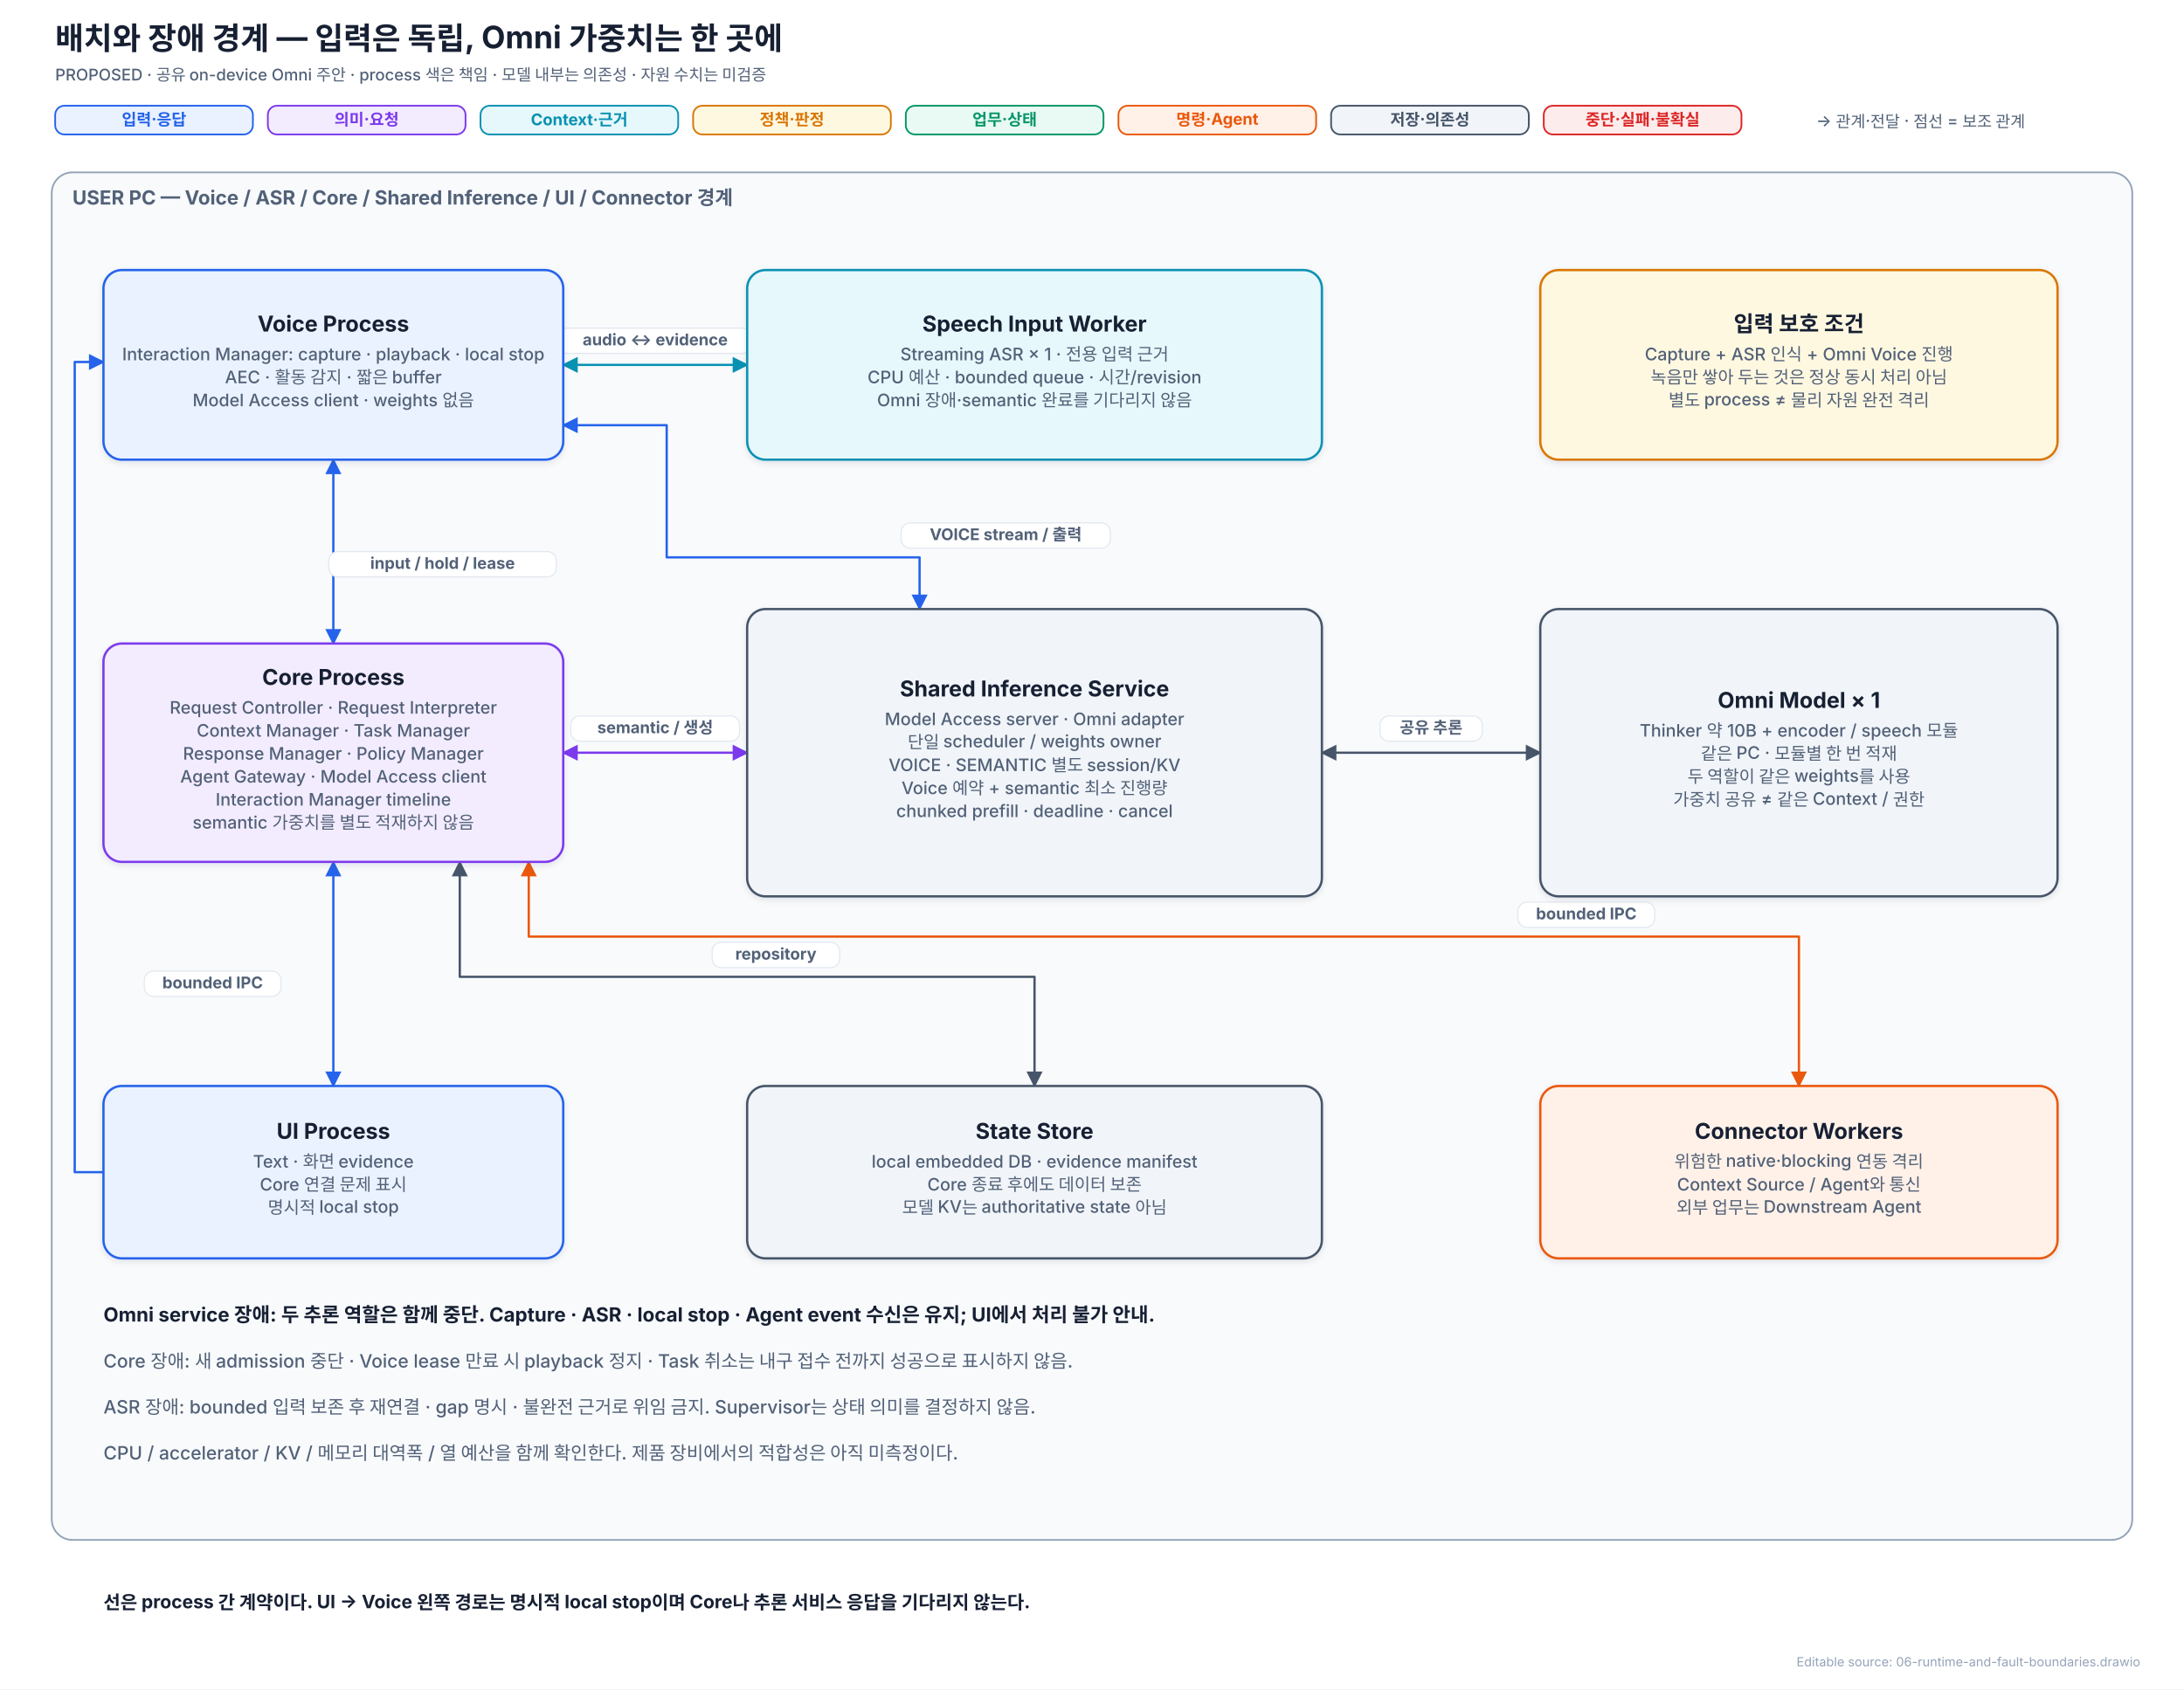
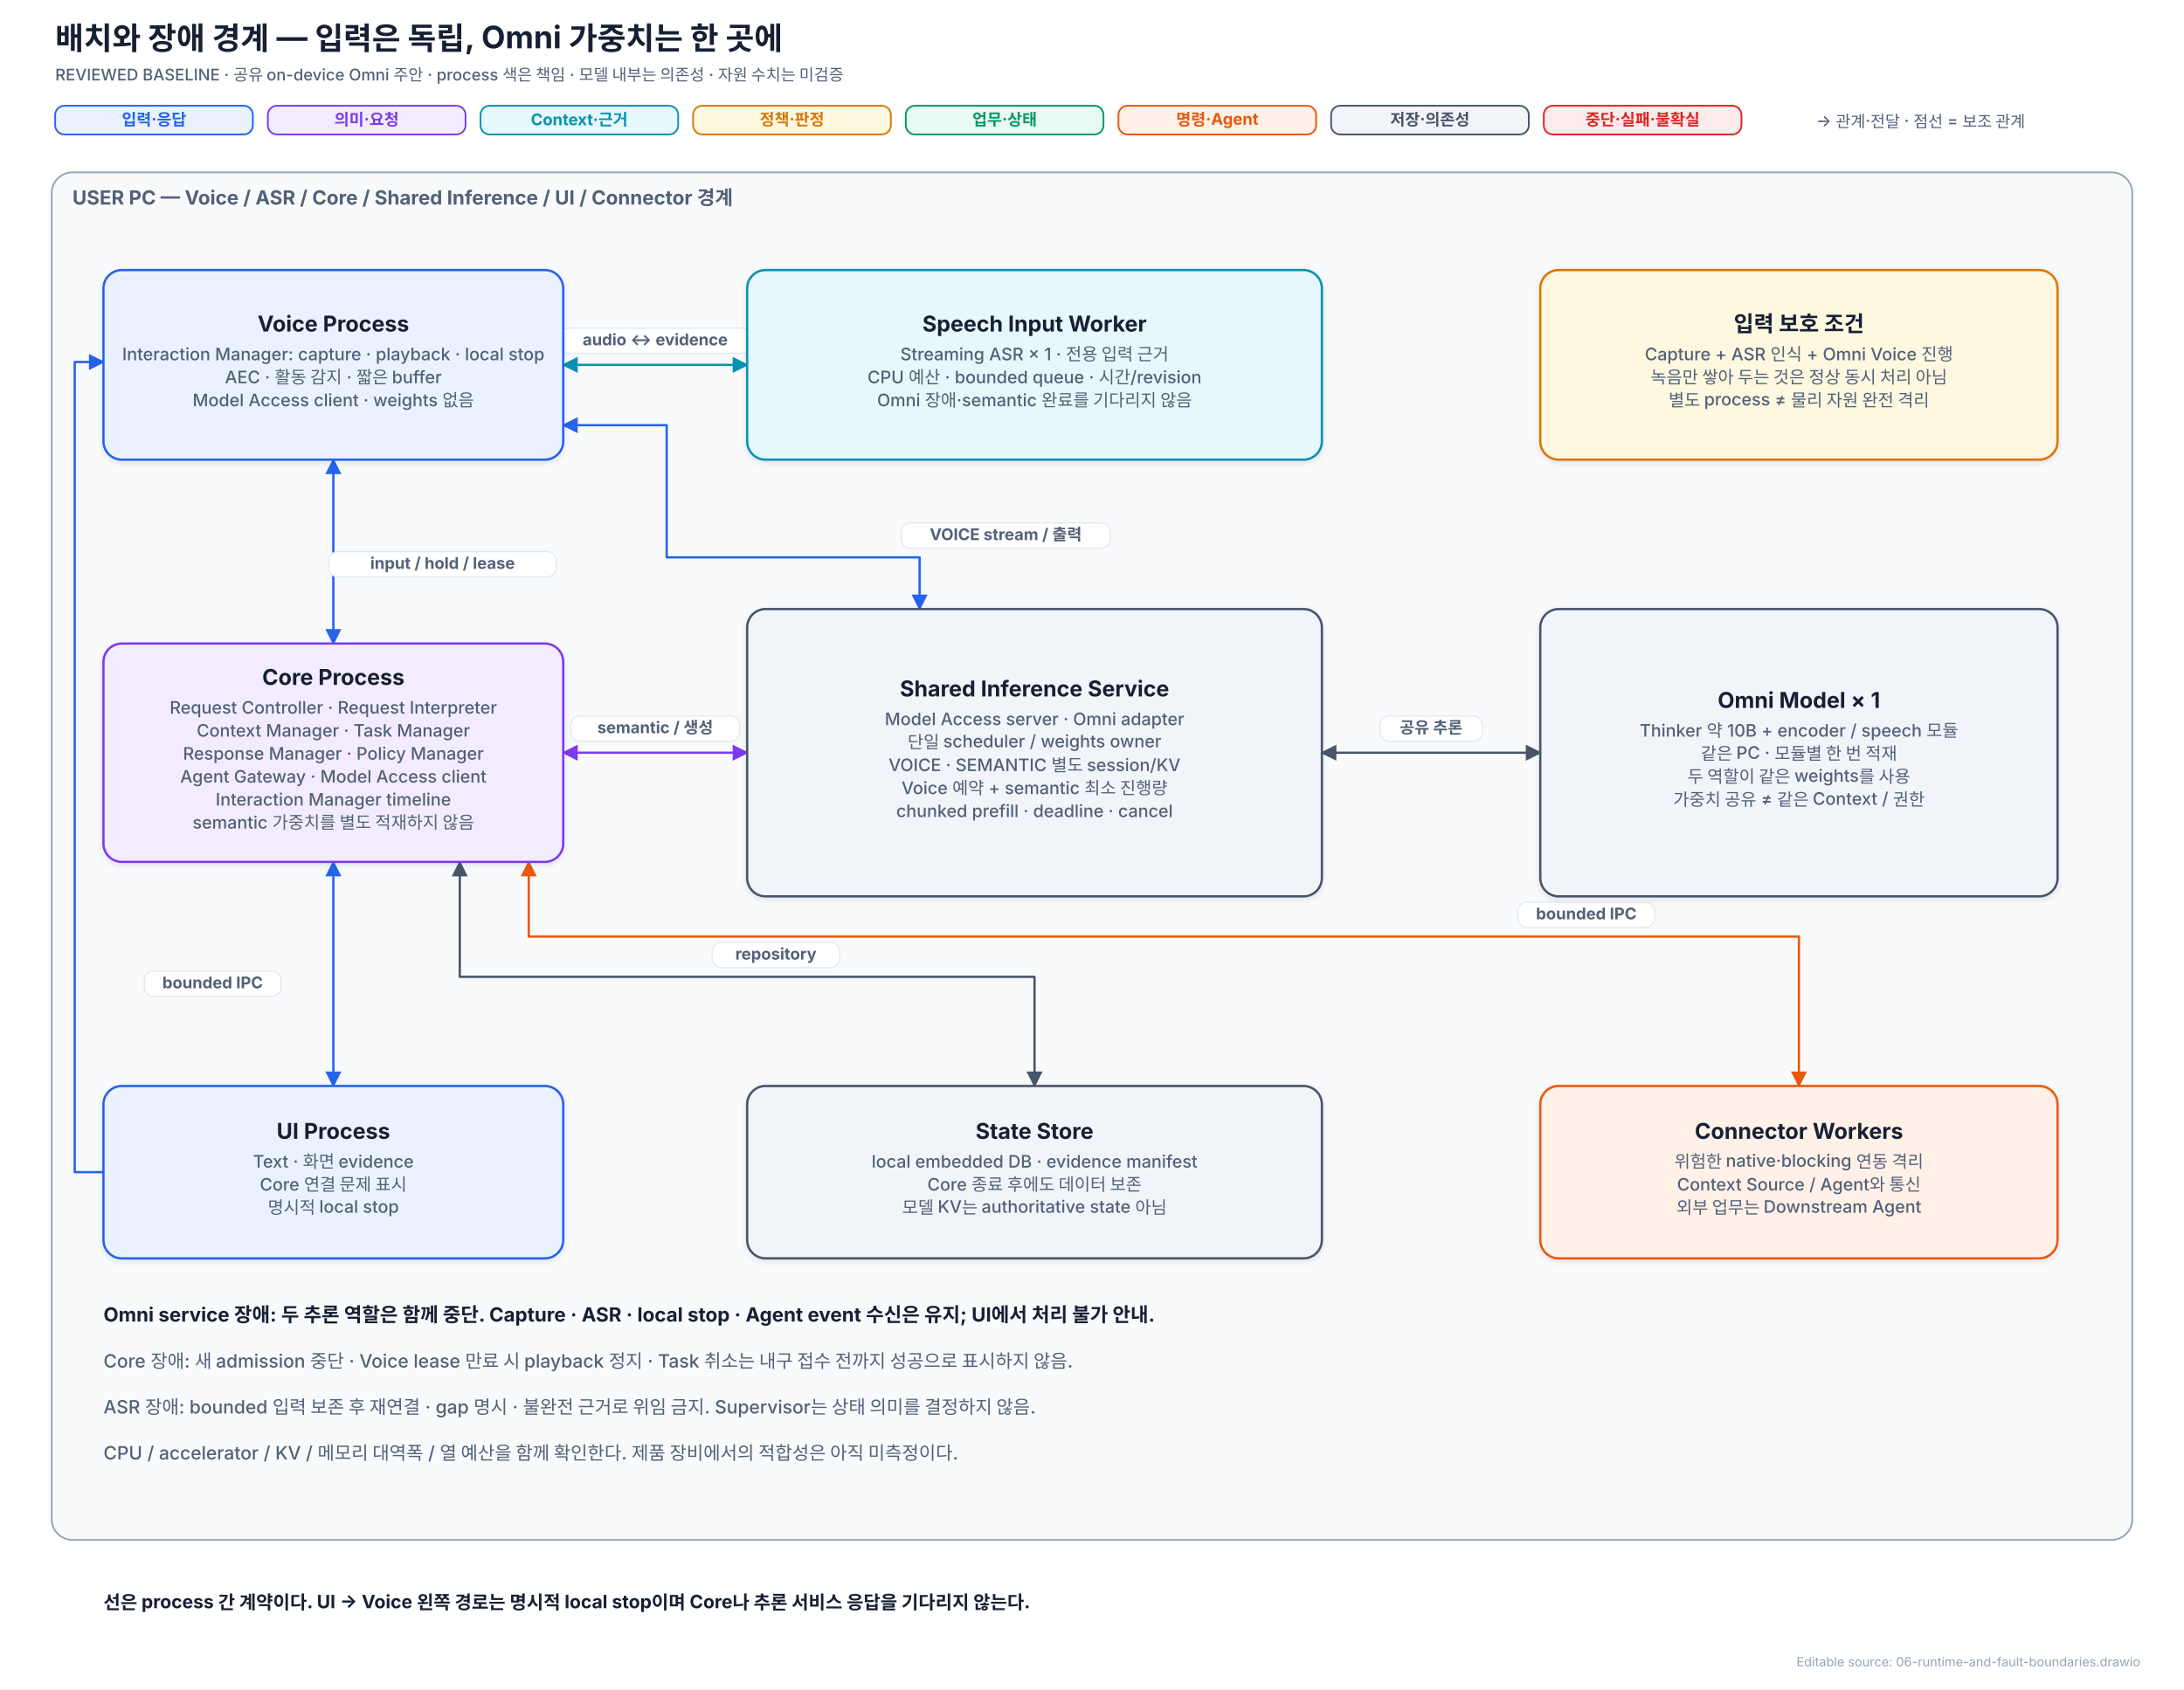
<svg xmlns="http://www.w3.org/2000/svg" width="1900" height="1470" viewBox="0 0 1900 1470" role="img" aria-labelledby="title desc">
  <defs>
    <marker id="arrow" viewBox="0 0 10 10" refX="9" refY="5" markerWidth="7" markerHeight="7" orient="auto-start-reverse">
      <path d="M 0 0 L 10 5 L 0 10 z" fill="#64748B" />
    </marker>
    <marker id="arrow-blue" viewBox="0 0 10 10" refX="9" refY="5" markerWidth="7" markerHeight="7" orient="auto-start-reverse">
      <path d="M 0 0 L 10 5 L 0 10 z" fill="#2563EB" />
    </marker>
    <marker id="arrow-cyan" viewBox="0 0 10 10" refX="9" refY="5" markerWidth="7" markerHeight="7" orient="auto-start-reverse">
      <path d="M 0 0 L 10 5 L 0 10 z" fill="#0891B2" />
    </marker>
    <marker id="arrow-purple" viewBox="0 0 10 10" refX="9" refY="5" markerWidth="7" markerHeight="7" orient="auto-start-reverse">
      <path d="M 0 0 L 10 5 L 0 10 z" fill="#7C3AED" />
    </marker>
    <marker id="arrow-green" viewBox="0 0 10 10" refX="9" refY="5" markerWidth="7" markerHeight="7" orient="auto-start-reverse">
      <path d="M 0 0 L 10 5 L 0 10 z" fill="#059669" />
    </marker>
    <marker id="arrow-orange" viewBox="0 0 10 10" refX="9" refY="5" markerWidth="7" markerHeight="7" orient="auto-start-reverse">
      <path d="M 0 0 L 10 5 L 0 10 z" fill="#EA580C" />
    </marker>
    <marker id="arrow-amber" viewBox="0 0 10 10" refX="9" refY="5" markerWidth="7" markerHeight="7" orient="auto-start-reverse">
      <path d="M 0 0 L 10 5 L 0 10 z" fill="#D97706" />
    </marker>
    <marker id="arrow-gray" viewBox="0 0 10 10" refX="9" refY="5" markerWidth="7" markerHeight="7" orient="auto-start-reverse">
      <path d="M 0 0 L 10 5 L 0 10 z" fill="#475569" />
    </marker>
    <marker id="arrow-red" viewBox="0 0 10 10" refX="9" refY="5" markerWidth="7" markerHeight="7" orient="auto-start-reverse">
      <path d="M 0 0 L 10 5 L 0 10 z" fill="#DC2626" />
    </marker>
    <filter id="shadow" x="-10%" y="-10%" width="120%" height="140%">
      <feDropShadow dx="0" dy="2" stdDeviation="3" flood-color="#0F172A" flood-opacity="0.10" />
    </filter>
  </defs>
  <rect width="1900" height="1470" fill="#FFFFFF" />
  <text x="48" y="43" font-family="Inter, Arial, sans-serif" font-size="27" font-weight="750" fill="#172033">배치와 장애 경계 — 입력은 독립, Omni 가중치는 한 곳에</text>
-   <text x="48" y="70" font-family="Inter, Arial, sans-serif" font-size="14" font-weight="500" fill="#526178">PROPOSED · 공유 on-device Omni 주안 · process 색은 책임 · 모델 내부는 의존성 · 자원 수치는 미검증</text>
+   <text x="48" y="70" font-family="Inter, Arial, sans-serif" font-size="14" font-weight="500" fill="#526178">REVIEWED BASELINE · 공유 on-device Omni 주안 · process 색은 책임 · 모델 내부는 의존성 · 자원 수치는 미검증</text>
  <rect x="45" y="150" width="1810" height="1190" rx="18" fill="#F8FAFC" stroke="#94A3B8" stroke-width="1.5" />
  <text x="63" y="178" font-family="Inter, Arial, sans-serif" font-size="17" font-weight="750" fill="#526178">USER PC — Voice / ASR / Core / Shared Inference / UI / Connector 경계</text>
  <polyline points="490,317.5 650,317.5" fill="none" stroke="#0891B2" stroke-width="2" stroke-linejoin="round" stroke-linecap="round" marker-end="url(#arrow-cyan)" marker-start="url(#arrow-cyan)" />
  <rect x="486.0" y="285.5" width="168" height="22" rx="8" fill="#FFFFFF" stroke="#E2E8F0" />
  <text x="570.0" y="300.5" text-anchor="middle" font-family="Inter, Arial, sans-serif" font-size="14" font-weight="650" fill="#526178">audio ↔ evidence</text>
  <polyline points="490,655.0 650,655.0" fill="none" stroke="#7C3AED" stroke-width="2" stroke-linejoin="round" stroke-linecap="round" marker-end="url(#arrow-purple)" marker-start="url(#arrow-purple)" />
  <rect x="496.5" y="623.0" width="147" height="22" rx="8" fill="#FFFFFF" stroke="#E2E8F0" />
  <text x="570.0" y="638.0" text-anchor="middle" font-family="Inter, Arial, sans-serif" font-size="14" font-weight="650" fill="#526178">semantic / 생성</text>
  <polyline points="1150,655.0 1340,655.0" fill="none" stroke="#475569" stroke-width="2" stroke-linejoin="round" stroke-linecap="round" marker-end="url(#arrow-gray)" marker-start="url(#arrow-gray)" />
  <rect x="1200.5" y="623.0" width="89" height="22" rx="8" fill="#FFFFFF" stroke="#E2E8F0" />
  <text x="1245.0" y="638.0" text-anchor="middle" font-family="Inter, Arial, sans-serif" font-size="14" font-weight="650" fill="#526178">공유 추론</text>
  <polyline points="290,400 290,560" fill="none" stroke="#2563EB" stroke-width="2" stroke-linejoin="round" stroke-linecap="round" marker-end="url(#arrow-blue)" marker-start="url(#arrow-blue)" />
  <rect x="286.0" y="480" width="198" height="22" rx="8" fill="#FFFFFF" stroke="#E2E8F0" />
  <text x="385" y="495" text-anchor="middle" font-family="Inter, Arial, sans-serif" font-size="14" font-weight="650" fill="#526178">input / hold / lease</text>
  <polyline points="490,370 580,370 580,485 800,485 800,530" fill="none" stroke="#2563EB" stroke-width="2" stroke-linejoin="round" stroke-linecap="round" marker-end="url(#arrow-blue)" marker-start="url(#arrow-blue)" />
  <rect x="784.0" y="455" width="182" height="22" rx="8" fill="#FFFFFF" stroke="#E2E8F0" />
  <text x="875" y="470" text-anchor="middle" font-family="Inter, Arial, sans-serif" font-size="14" font-weight="650" fill="#526178">VOICE stream / 출력</text>
  <polyline points="290,750 290,945" fill="none" stroke="#2563EB" stroke-width="2" stroke-linejoin="round" stroke-linecap="round" marker-end="url(#arrow-blue)" marker-start="url(#arrow-blue)" />
  <rect x="125.5" y="845" width="119" height="22" rx="8" fill="#FFFFFF" stroke="#E2E8F0" />
  <text x="185" y="860" text-anchor="middle" font-family="Inter, Arial, sans-serif" font-size="14" font-weight="650" fill="#526178">bounded IPC</text>
  <polyline points="400,750 400,850 900,850 900,945" fill="none" stroke="#475569" stroke-width="2" stroke-linejoin="round" stroke-linecap="round" marker-end="url(#arrow-gray)" marker-start="url(#arrow-gray)" />
  <rect x="619.5" y="820" width="111" height="22" rx="8" fill="#FFFFFF" stroke="#E2E8F0" />
  <text x="675" y="835" text-anchor="middle" font-family="Inter, Arial, sans-serif" font-size="14" font-weight="650" fill="#526178">repository</text>
  <polyline points="460,750 460,815 1565,815 1565,945" fill="none" stroke="#EA580C" stroke-width="2" stroke-linejoin="round" stroke-linecap="round" marker-end="url(#arrow-orange)" marker-start="url(#arrow-orange)" />
  <rect x="1320.5" y="785" width="119" height="22" rx="8" fill="#FFFFFF" stroke="#E2E8F0" />
  <text x="1380" y="800" text-anchor="middle" font-family="Inter, Arial, sans-serif" font-size="14" font-weight="650" fill="#526178">bounded IPC</text>
  <polyline points="90,1020 65,1020 65,315 90,315" fill="none" stroke="#2563EB" stroke-width="2" stroke-linejoin="round" stroke-linecap="round" marker-end="url(#arrow-blue)" />
  <rect x="90" y="235" width="400" height="165" rx="16" fill="#EAF2FF" stroke="#2563EB" stroke-width="2" filter="url(#shadow)" />
  <g font-family="Inter, Arial, sans-serif">
    <text x="290.0" y="288.5" text-anchor="middle" font-size="19" font-weight="700" fill="#172033">Voice Process</text>
    <text x="290.0" y="313.5" text-anchor="middle" font-size="15" font-weight="500" fill="#526178">Interaction Manager: capture · playback · local stop</text>
    <text x="290.0" y="333.5" text-anchor="middle" font-size="15" font-weight="500" fill="#526178">AEC · 활동 감지 · 짧은 buffer</text>
    <text x="290.0" y="353.5" text-anchor="middle" font-size="15" font-weight="500" fill="#526178">Model Access client · weights 없음</text>
  </g>
  <rect x="650" y="235" width="500" height="165" rx="16" fill="#E6F8FB" stroke="#0891B2" stroke-width="2" filter="url(#shadow)" />
  <g font-family="Inter, Arial, sans-serif">
    <text x="900.0" y="288.5" text-anchor="middle" font-size="19" font-weight="700" fill="#172033">Speech Input Worker</text>
    <text x="900.0" y="313.5" text-anchor="middle" font-size="15" font-weight="500" fill="#526178">Streaming ASR × 1 · 전용 입력 근거</text>
    <text x="900.0" y="333.5" text-anchor="middle" font-size="15" font-weight="500" fill="#526178">CPU 예산 · bounded queue · 시간/revision</text>
    <text x="900.0" y="353.5" text-anchor="middle" font-size="15" font-weight="500" fill="#526178">Omni 장애·semantic 완료를 기다리지 않음</text>
  </g>
  <rect x="1340" y="235" width="450" height="165" rx="16" fill="#FFF8E1" stroke="#D97706" stroke-width="2" filter="url(#shadow)" />
  <g font-family="Inter, Arial, sans-serif">
    <text x="1565.0" y="288.5" text-anchor="middle" font-size="19" font-weight="700" fill="#172033">입력 보호 조건</text>
    <text x="1565.0" y="313.5" text-anchor="middle" font-size="15" font-weight="500" fill="#526178">Capture + ASR 인식 + Omni Voice 진행</text>
    <text x="1565.0" y="333.5" text-anchor="middle" font-size="15" font-weight="500" fill="#526178">녹음만 쌓아 두는 것은 정상 동시 처리 아님</text>
    <text x="1565.0" y="353.5" text-anchor="middle" font-size="15" font-weight="500" fill="#526178">별도 process ≠ 물리 자원 완전 격리</text>
  </g>
  <rect x="90" y="560" width="400" height="190" rx="16" fill="#F3ECFF" stroke="#7C3AED" stroke-width="2" filter="url(#shadow)" />
  <g font-family="Inter, Arial, sans-serif">
    <text x="290.0" y="596.0" text-anchor="middle" font-size="19" font-weight="700" fill="#172033">Core Process</text>
    <text x="290.0" y="621.0" text-anchor="middle" font-size="15" font-weight="500" fill="#526178">Request Controller · Request Interpreter</text>
    <text x="290.0" y="641.0" text-anchor="middle" font-size="15" font-weight="500" fill="#526178">Context Manager · Task Manager</text>
    <text x="290.0" y="661.0" text-anchor="middle" font-size="15" font-weight="500" fill="#526178">Response Manager · Policy Manager</text>
    <text x="290.0" y="681.0" text-anchor="middle" font-size="15" font-weight="500" fill="#526178">Agent Gateway · Model Access client</text>
    <text x="290.0" y="701.0" text-anchor="middle" font-size="15" font-weight="500" fill="#526178">Interaction Manager timeline</text>
    <text x="290.0" y="721.0" text-anchor="middle" font-size="15" font-weight="500" fill="#526178">semantic 가중치를 별도 적재하지 않음</text>
  </g>
  <rect x="650" y="530" width="500" height="250" rx="16" fill="#F1F5F9" stroke="#475569" stroke-width="2" filter="url(#shadow)" />
  <g font-family="Inter, Arial, sans-serif">
    <text x="900.0" y="606.0" text-anchor="middle" font-size="19" font-weight="700" fill="#172033">Shared Inference Service</text>
    <text x="900.0" y="631.0" text-anchor="middle" font-size="15" font-weight="500" fill="#526178">Model Access server · Omni adapter</text>
    <text x="900.0" y="651.0" text-anchor="middle" font-size="15" font-weight="500" fill="#526178">단일 scheduler / weights owner</text>
    <text x="900.0" y="671.0" text-anchor="middle" font-size="15" font-weight="500" fill="#526178">VOICE · SEMANTIC 별도 session/KV</text>
    <text x="900.0" y="691.0" text-anchor="middle" font-size="15" font-weight="500" fill="#526178">Voice 예약 + semantic 최소 진행량</text>
    <text x="900.0" y="711.0" text-anchor="middle" font-size="15" font-weight="500" fill="#526178">chunked prefill · deadline · cancel</text>
  </g>
  <rect x="1340" y="530" width="450" height="250" rx="16" fill="#F1F5F9" stroke="#475569" stroke-width="2" filter="url(#shadow)" />
  <g font-family="Inter, Arial, sans-serif">
    <text x="1565.0" y="616.0" text-anchor="middle" font-size="19" font-weight="700" fill="#172033">Omni Model × 1</text>
    <text x="1565.0" y="641.0" text-anchor="middle" font-size="15" font-weight="500" fill="#526178">Thinker 약 10B + encoder / speech 모듈</text>
    <text x="1565.0" y="661.0" text-anchor="middle" font-size="15" font-weight="500" fill="#526178">같은 PC · 모듈별 한 번 적재</text>
    <text x="1565.0" y="681.0" text-anchor="middle" font-size="15" font-weight="500" fill="#526178">두 역할이 같은 weights를 사용</text>
    <text x="1565.0" y="701.0" text-anchor="middle" font-size="15" font-weight="500" fill="#526178">가중치 공유 ≠ 같은 Context / 권한</text>
  </g>
  <rect x="90" y="945" width="400" height="150" rx="16" fill="#EAF2FF" stroke="#2563EB" stroke-width="2" filter="url(#shadow)" />
  <g font-family="Inter, Arial, sans-serif">
    <text x="290.0" y="991.0" text-anchor="middle" font-size="19" font-weight="700" fill="#172033">UI Process</text>
    <text x="290.0" y="1016.0" text-anchor="middle" font-size="15" font-weight="500" fill="#526178">Text · 화면 evidence</text>
    <text x="290.0" y="1036.0" text-anchor="middle" font-size="15" font-weight="500" fill="#526178">Core 연결 문제 표시</text>
    <text x="290.0" y="1056.0" text-anchor="middle" font-size="15" font-weight="500" fill="#526178">명시적 local stop</text>
  </g>
  <rect x="650" y="945" width="500" height="150" rx="16" fill="#F1F5F9" stroke="#475569" stroke-width="2" filter="url(#shadow)" />
  <g font-family="Inter, Arial, sans-serif">
    <text x="900.0" y="991.0" text-anchor="middle" font-size="19" font-weight="700" fill="#172033">State Store</text>
    <text x="900.0" y="1016.0" text-anchor="middle" font-size="15" font-weight="500" fill="#526178">local embedded DB · evidence manifest</text>
    <text x="900.0" y="1036.0" text-anchor="middle" font-size="15" font-weight="500" fill="#526178">Core 종료 후에도 데이터 보존</text>
    <text x="900.0" y="1056.0" text-anchor="middle" font-size="15" font-weight="500" fill="#526178">모델 KV는 authoritative state 아님</text>
  </g>
  <rect x="1340" y="945" width="450" height="150" rx="16" fill="#FFF1E8" stroke="#EA580C" stroke-width="2" filter="url(#shadow)" />
  <g font-family="Inter, Arial, sans-serif">
    <text x="1565.0" y="991.0" text-anchor="middle" font-size="19" font-weight="700" fill="#172033">Connector Workers</text>
    <text x="1565.0" y="1016.0" text-anchor="middle" font-size="15" font-weight="500" fill="#526178">위험한 native·blocking 연동 격리</text>
    <text x="1565.0" y="1036.0" text-anchor="middle" font-size="15" font-weight="500" fill="#526178">Context Source / Agent와 통신</text>
    <text x="1565.0" y="1056.0" text-anchor="middle" font-size="15" font-weight="500" fill="#526178">외부 업무는 Downstream Agent</text>
  </g>
  <text x="1580" y="110" text-anchor="start" font-family="Inter, Arial, sans-serif" font-size="14" font-weight="500" fill="#526178">→ 관계·전달  ·  점선 = 보조 관계</text>
  <text x="90" y="1150" text-anchor="start" font-family="Inter, Arial, sans-serif" font-size="17" font-weight="700" fill="#172033">Omni service 장애: 두 추론 역할은 함께 중단. Capture · ASR · local stop · Agent event 수신은 유지; UI에서 처리 불가 안내.</text>
  <text x="90" y="1190" text-anchor="start" font-family="Inter, Arial, sans-serif" font-size="16" font-weight="500" fill="#526178">Core 장애: 새 admission 중단 · Voice lease 만료 시 playback 정지 · Task 취소는 내구 접수 전까지 성공으로 표시하지 않음.</text>
  <text x="90" y="1230" text-anchor="start" font-family="Inter, Arial, sans-serif" font-size="16" font-weight="500" fill="#526178">ASR 장애: bounded 입력 보존 후 재연결 · gap 명시 · 불완전 근거로 위임 금지. Supervisor는 상태 의미를 결정하지 않음.</text>
  <text x="90" y="1270" text-anchor="start" font-family="Inter, Arial, sans-serif" font-size="16" font-weight="500" fill="#526178">CPU / accelerator / KV / 메모리 대역폭 / 열 예산을 함께 확인한다. 제품 장비에서의 적합성은 아직 미측정이다.</text>
  <text x="90" y="1400" text-anchor="start" font-family="Inter, Arial, sans-serif" font-size="16" font-weight="700" fill="#172033">선은 process 간 계약이다. UI → Voice 왼쪽 경로는 명시적 local stop이며 Core나 추론 서비스 응답을 기다리지 않는다.</text>
  <rect x="48" y="92" width="172" height="25" rx="8" fill="#EAF2FF" stroke="#2563EB" stroke-width="1.5" />
  <text x="134.0" y="109" text-anchor="middle" font-family="Inter, Arial, sans-serif" font-size="14" font-weight="700" fill="#2563EB">입력·응답</text>
  <rect x="233" y="92" width="172" height="25" rx="8" fill="#F3ECFF" stroke="#7C3AED" stroke-width="1.5" />
  <text x="319.0" y="109" text-anchor="middle" font-family="Inter, Arial, sans-serif" font-size="14" font-weight="700" fill="#7C3AED">의미·요청</text>
  <rect x="418" y="92" width="172" height="25" rx="8" fill="#E6F8FB" stroke="#0891B2" stroke-width="1.5" />
  <text x="504.0" y="109" text-anchor="middle" font-family="Inter, Arial, sans-serif" font-size="14" font-weight="700" fill="#0891B2">Context·근거</text>
  <rect x="603" y="92" width="172" height="25" rx="8" fill="#FFF8E1" stroke="#D97706" stroke-width="1.5" />
  <text x="689.0" y="109" text-anchor="middle" font-family="Inter, Arial, sans-serif" font-size="14" font-weight="700" fill="#D97706">정책·판정</text>
  <rect x="788" y="92" width="172" height="25" rx="8" fill="#E9F9F3" stroke="#059669" stroke-width="1.5" />
  <text x="874.0" y="109" text-anchor="middle" font-family="Inter, Arial, sans-serif" font-size="14" font-weight="700" fill="#059669">업무·상태</text>
  <rect x="973" y="92" width="172" height="25" rx="8" fill="#FFF1E8" stroke="#EA580C" stroke-width="1.5" />
  <text x="1059.0" y="109" text-anchor="middle" font-family="Inter, Arial, sans-serif" font-size="14" font-weight="700" fill="#EA580C">명령·Agent</text>
  <rect x="1158" y="92" width="172" height="25" rx="8" fill="#F1F5F9" stroke="#475569" stroke-width="1.5" />
  <text x="1244.0" y="109" text-anchor="middle" font-family="Inter, Arial, sans-serif" font-size="14" font-weight="700" fill="#475569">저장·의존성</text>
  <rect x="1343" y="92" width="172" height="25" rx="8" fill="#FDECEC" stroke="#DC2626" stroke-width="1.5" />
  <text x="1429.0" y="109" text-anchor="middle" font-family="Inter, Arial, sans-serif" font-size="14" font-weight="700" fill="#DC2626">중단·실패·불확실</text>
  <text x="1862" y="1450" text-anchor="end" font-family="Inter, Arial, sans-serif" font-size="11" fill="#94A3B8">Editable source: 06-runtime-and-fault-boundaries.drawio</text>
</svg>
